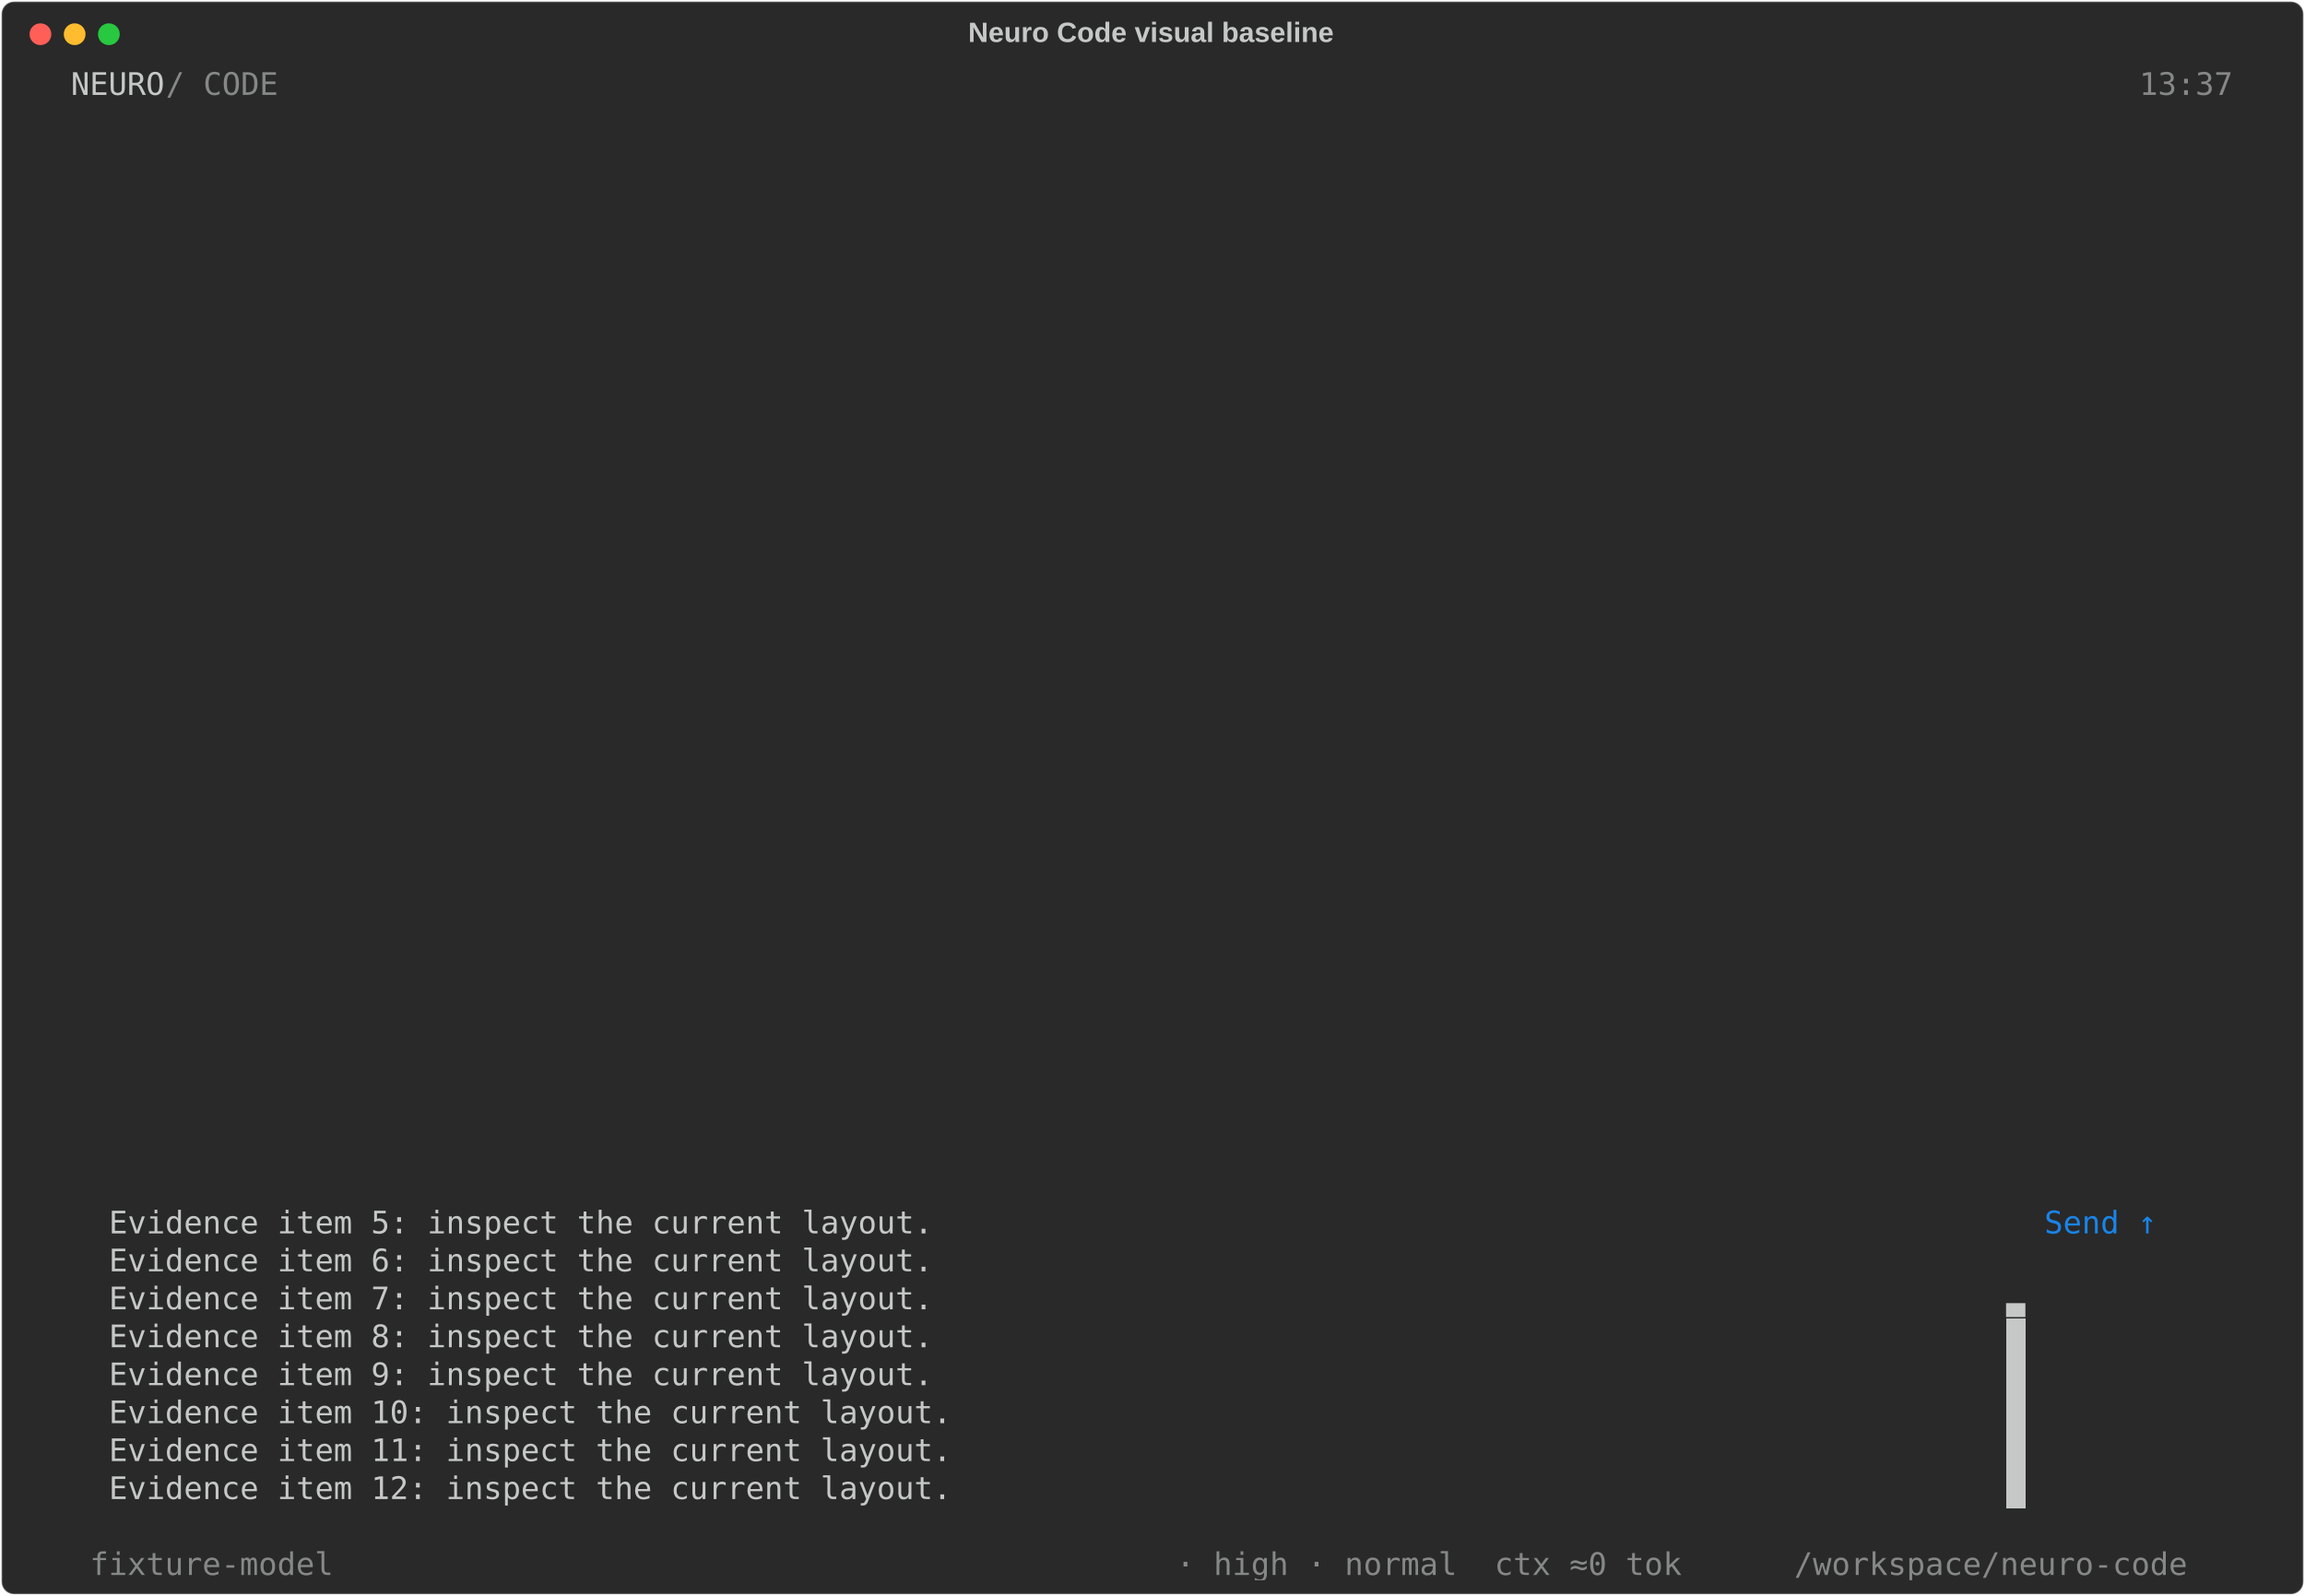
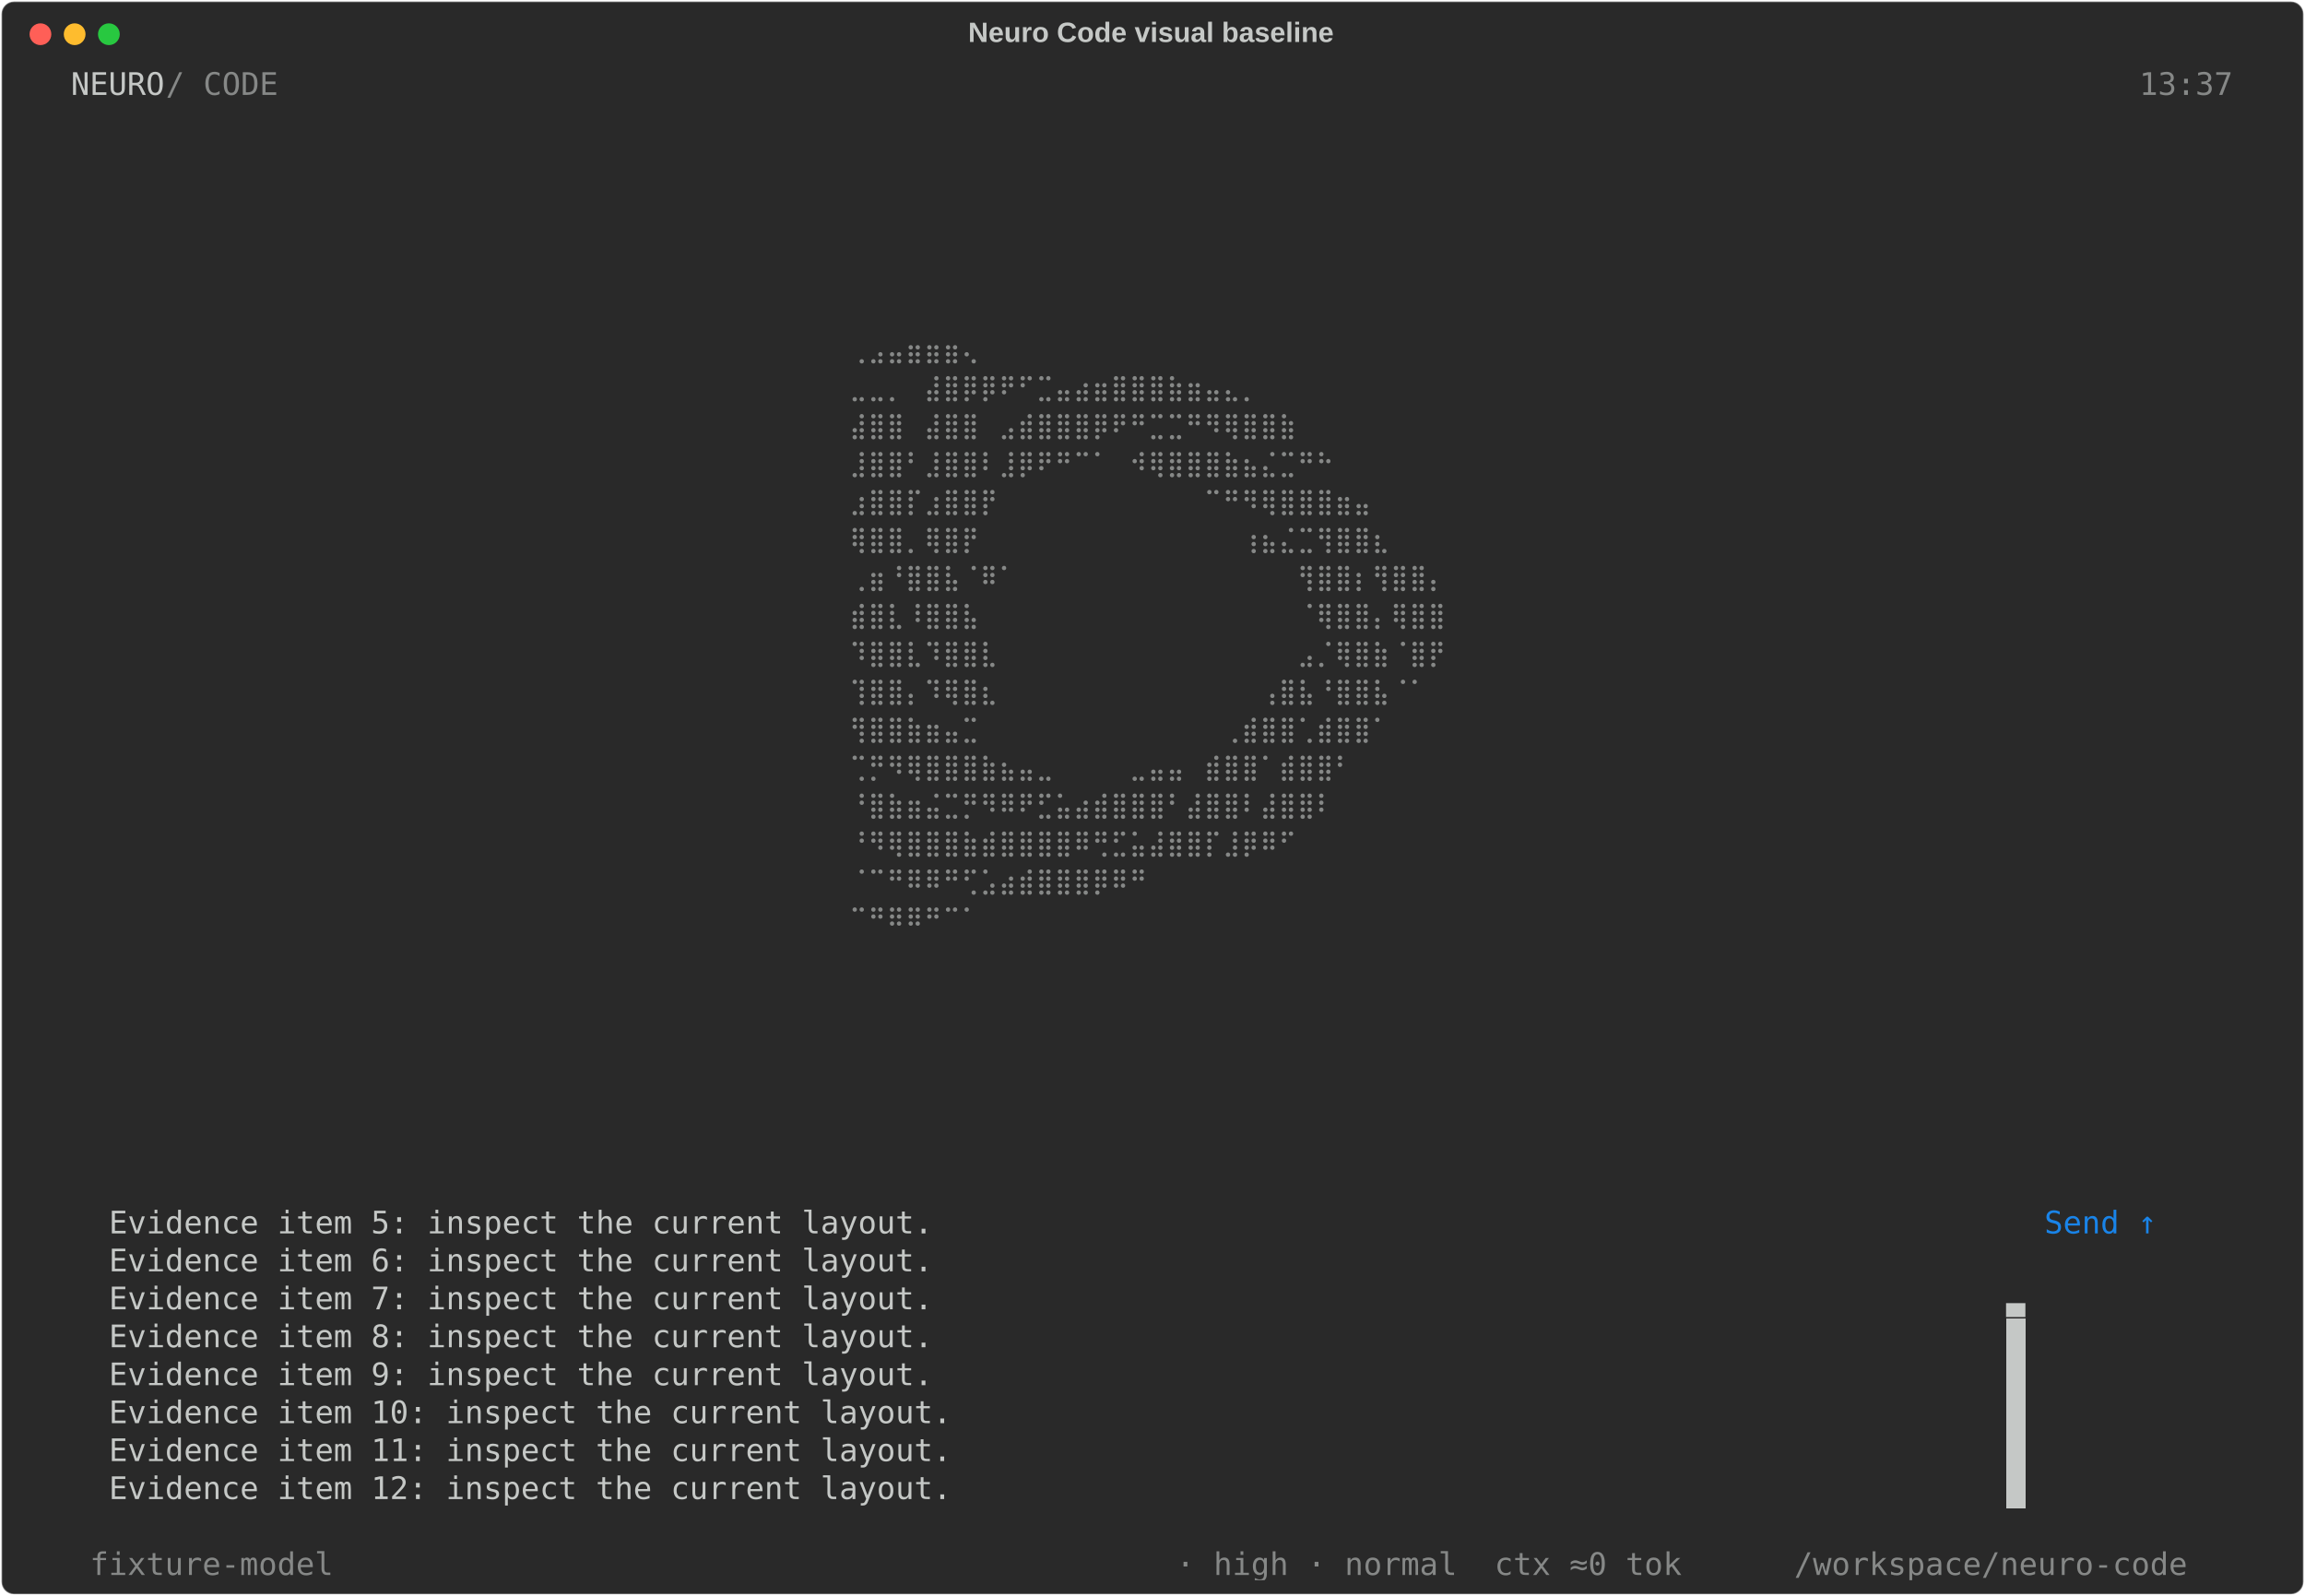
<svg xmlns="http://www.w3.org/2000/svg" class="rich-terminal" viewBox="0 0 1482 1026.0">
  <style>

    @font-face {
        font-family: "Fira Code";
        src: local("FiraCode-Regular"),
                url("https://cdnjs.cloudflare.com/ajax/libs/firacode/6.2.0/woff2/FiraCode-Regular.woff2") format("woff2"),
                url("https://cdnjs.cloudflare.com/ajax/libs/firacode/6.2.0/woff/FiraCode-Regular.woff") format("woff");
        font-style: normal;
        font-weight: 400;
    }
    @font-face {
        font-family: "Fira Code";
        src: local("FiraCode-Bold"),
                url("https://cdnjs.cloudflare.com/ajax/libs/firacode/6.2.0/woff2/FiraCode-Bold.woff2") format("woff2"),
                url("https://cdnjs.cloudflare.com/ajax/libs/firacode/6.2.0/woff/FiraCode-Bold.woff") format("woff");
        font-style: bold;
        font-weight: 700;
    }

-     .terminal-697920206-matrix {
+     .terminal-3207181447-matrix {
        font-family: Fira Code, monospace;
        font-size: 20px;
        line-height: 24.4px;
        font-variant-east-asian: full-width;
    }

-     .terminal-697920206-title {
+     .terminal-3207181447-title {
        font-size: 18px;
        font-weight: bold;
        font-family: arial;
    }

-     .terminal-697920206-r1 { fill: #c5c8c6 }
- .terminal-697920206-r2 { fill: #868887 }
- .terminal-697920206-r3 { fill: #1984e9 }
- .terminal-697920206-r4 { fill: #292929 }
+     .terminal-3207181447-r1 { fill: #c5c8c6 }
+ .terminal-3207181447-r2 { fill: #868887 }
+ .terminal-3207181447-r3 { fill: #1984e9 }
+ .terminal-3207181447-r4 { fill: #292929 }
    </style>
  <defs>
-     <clipPath id="terminal-697920206-clip-terminal">
+     <clipPath id="terminal-3207181447-clip-terminal">
      <rect x="0" y="0" width="1463.0" height="975.0" />
    </clipPath>
-     <clipPath id="terminal-697920206-line-0">
+     <clipPath id="terminal-3207181447-line-0">
      <rect x="0" y="1.5" width="1464" height="24.65" />
    </clipPath>
-     <clipPath id="terminal-697920206-line-1">
+     <clipPath id="terminal-3207181447-line-1">
      <rect x="0" y="25.9" width="1464" height="24.65" />
    </clipPath>
-     <clipPath id="terminal-697920206-line-2">
+     <clipPath id="terminal-3207181447-line-2">
      <rect x="0" y="50.3" width="1464" height="24.65" />
    </clipPath>
-     <clipPath id="terminal-697920206-line-3">
+     <clipPath id="terminal-3207181447-line-3">
      <rect x="0" y="74.7" width="1464" height="24.65" />
    </clipPath>
-     <clipPath id="terminal-697920206-line-4">
+     <clipPath id="terminal-3207181447-line-4">
      <rect x="0" y="99.1" width="1464" height="24.65" />
    </clipPath>
-     <clipPath id="terminal-697920206-line-5">
+     <clipPath id="terminal-3207181447-line-5">
      <rect x="0" y="123.5" width="1464" height="24.65" />
    </clipPath>
-     <clipPath id="terminal-697920206-line-6">
+     <clipPath id="terminal-3207181447-line-6">
      <rect x="0" y="147.9" width="1464" height="24.65" />
    </clipPath>
-     <clipPath id="terminal-697920206-line-7">
+     <clipPath id="terminal-3207181447-line-7">
      <rect x="0" y="172.3" width="1464" height="24.65" />
    </clipPath>
-     <clipPath id="terminal-697920206-line-8">
+     <clipPath id="terminal-3207181447-line-8">
      <rect x="0" y="196.7" width="1464" height="24.65" />
    </clipPath>
-     <clipPath id="terminal-697920206-line-9">
+     <clipPath id="terminal-3207181447-line-9">
      <rect x="0" y="221.1" width="1464" height="24.65" />
    </clipPath>
-     <clipPath id="terminal-697920206-line-10">
+     <clipPath id="terminal-3207181447-line-10">
      <rect x="0" y="245.5" width="1464" height="24.65" />
    </clipPath>
-     <clipPath id="terminal-697920206-line-11">
+     <clipPath id="terminal-3207181447-line-11">
      <rect x="0" y="269.9" width="1464" height="24.65" />
    </clipPath>
-     <clipPath id="terminal-697920206-line-12">
+     <clipPath id="terminal-3207181447-line-12">
      <rect x="0" y="294.3" width="1464" height="24.65" />
    </clipPath>
-     <clipPath id="terminal-697920206-line-13">
+     <clipPath id="terminal-3207181447-line-13">
      <rect x="0" y="318.7" width="1464" height="24.65" />
    </clipPath>
-     <clipPath id="terminal-697920206-line-14">
+     <clipPath id="terminal-3207181447-line-14">
      <rect x="0" y="343.1" width="1464" height="24.65" />
    </clipPath>
-     <clipPath id="terminal-697920206-line-15">
+     <clipPath id="terminal-3207181447-line-15">
      <rect x="0" y="367.5" width="1464" height="24.65" />
    </clipPath>
-     <clipPath id="terminal-697920206-line-16">
+     <clipPath id="terminal-3207181447-line-16">
      <rect x="0" y="391.9" width="1464" height="24.65" />
    </clipPath>
-     <clipPath id="terminal-697920206-line-17">
+     <clipPath id="terminal-3207181447-line-17">
      <rect x="0" y="416.3" width="1464" height="24.65" />
    </clipPath>
-     <clipPath id="terminal-697920206-line-18">
+     <clipPath id="terminal-3207181447-line-18">
      <rect x="0" y="440.7" width="1464" height="24.65" />
    </clipPath>
-     <clipPath id="terminal-697920206-line-19">
+     <clipPath id="terminal-3207181447-line-19">
      <rect x="0" y="465.1" width="1464" height="24.65" />
    </clipPath>
-     <clipPath id="terminal-697920206-line-20">
+     <clipPath id="terminal-3207181447-line-20">
      <rect x="0" y="489.5" width="1464" height="24.65" />
    </clipPath>
-     <clipPath id="terminal-697920206-line-21">
+     <clipPath id="terminal-3207181447-line-21">
      <rect x="0" y="513.9" width="1464" height="24.65" />
    </clipPath>
-     <clipPath id="terminal-697920206-line-22">
+     <clipPath id="terminal-3207181447-line-22">
      <rect x="0" y="538.3" width="1464" height="24.65" />
    </clipPath>
-     <clipPath id="terminal-697920206-line-23">
+     <clipPath id="terminal-3207181447-line-23">
      <rect x="0" y="562.7" width="1464" height="24.65" />
    </clipPath>
-     <clipPath id="terminal-697920206-line-24">
+     <clipPath id="terminal-3207181447-line-24">
      <rect x="0" y="587.1" width="1464" height="24.65" />
    </clipPath>
-     <clipPath id="terminal-697920206-line-25">
+     <clipPath id="terminal-3207181447-line-25">
      <rect x="0" y="611.5" width="1464" height="24.65" />
    </clipPath>
-     <clipPath id="terminal-697920206-line-26">
+     <clipPath id="terminal-3207181447-line-26">
      <rect x="0" y="635.9" width="1464" height="24.65" />
    </clipPath>
-     <clipPath id="terminal-697920206-line-27">
+     <clipPath id="terminal-3207181447-line-27">
      <rect x="0" y="660.3" width="1464" height="24.65" />
    </clipPath>
-     <clipPath id="terminal-697920206-line-28">
+     <clipPath id="terminal-3207181447-line-28">
      <rect x="0" y="684.7" width="1464" height="24.65" />
    </clipPath>
-     <clipPath id="terminal-697920206-line-29">
+     <clipPath id="terminal-3207181447-line-29">
      <rect x="0" y="709.1" width="1464" height="24.65" />
    </clipPath>
-     <clipPath id="terminal-697920206-line-30">
+     <clipPath id="terminal-3207181447-line-30">
      <rect x="0" y="733.5" width="1464" height="24.65" />
    </clipPath>
-     <clipPath id="terminal-697920206-line-31">
+     <clipPath id="terminal-3207181447-line-31">
      <rect x="0" y="757.9" width="1464" height="24.65" />
    </clipPath>
-     <clipPath id="terminal-697920206-line-32">
+     <clipPath id="terminal-3207181447-line-32">
      <rect x="0" y="782.3" width="1464" height="24.65" />
    </clipPath>
-     <clipPath id="terminal-697920206-line-33">
+     <clipPath id="terminal-3207181447-line-33">
      <rect x="0" y="806.7" width="1464" height="24.65" />
    </clipPath>
-     <clipPath id="terminal-697920206-line-34">
+     <clipPath id="terminal-3207181447-line-34">
      <rect x="0" y="831.1" width="1464" height="24.65" />
    </clipPath>
-     <clipPath id="terminal-697920206-line-35">
+     <clipPath id="terminal-3207181447-line-35">
      <rect x="0" y="855.5" width="1464" height="24.65" />
    </clipPath>
-     <clipPath id="terminal-697920206-line-36">
+     <clipPath id="terminal-3207181447-line-36">
      <rect x="0" y="879.9" width="1464" height="24.65" />
    </clipPath>
-     <clipPath id="terminal-697920206-line-37">
+     <clipPath id="terminal-3207181447-line-37">
      <rect x="0" y="904.3" width="1464" height="24.65" />
    </clipPath>
-     <clipPath id="terminal-697920206-line-38">
+     <clipPath id="terminal-3207181447-line-38">
      <rect x="0" y="928.7" width="1464" height="24.65" />
    </clipPath>
  </defs>
  <rect fill="#292929" stroke="rgba(255,255,255,0.35)" stroke-width="1" x="1" y="1" width="1480" height="1024" rx="8" />
-   <text class="terminal-697920206-title" fill="#c5c8c6" text-anchor="middle" x="740" y="27">Neuro Code visual baseline</text>
+   <text class="terminal-3207181447-title" fill="#c5c8c6" text-anchor="middle" x="740" y="27">Neuro Code visual baseline</text>
  <g transform="translate(26,22)">
    <circle cx="0" cy="0" r="7" fill="#ff5f57" />
    <circle cx="22" cy="0" r="7" fill="#febc2e" />
    <circle cx="44" cy="0" r="7" fill="#28c840" />
  </g>
-   <g transform="translate(9, 41)" clip-path="url(#terminal-697920206-clip-terminal)">
+   <g transform="translate(9, 41)" clip-path="url(#terminal-3207181447-clip-terminal)">
    <rect fill="#c5c8c6" x="1281" y="806.7" width="12.2" height="24.65" shape-rendering="crispEdges" />
    <rect fill="#c5c8c6" x="1281" y="831.1" width="12.2" height="24.65" shape-rendering="crispEdges" />
    <rect fill="#c5c8c6" x="1281" y="855.5" width="12.2" height="24.65" shape-rendering="crispEdges" />
    <rect fill="#c5c8c6" x="1281" y="879.9" width="12.2" height="24.65" shape-rendering="crispEdges" />
    <rect fill="#c5c8c6" x="1281" y="904.3" width="12.2" height="24.65" shape-rendering="crispEdges" />
-     <g class="terminal-697920206-matrix">
-       <text class="terminal-697920206-r1" x="36.6" y="20" textLength="61" clip-path="url(#terminal-697920206-line-0)">NEURO</text>
-       <text class="terminal-697920206-r2" x="97.6" y="20" textLength="85.4" clip-path="url(#terminal-697920206-line-0)"> / CODE</text>
-       <text class="terminal-697920206-r2" x="1366.4" y="20" textLength="61" clip-path="url(#terminal-697920206-line-0)">13:37</text>
-       <text class="terminal-697920206-r1" x="1464" y="20" textLength="12.2" clip-path="url(#terminal-697920206-line-0)">
- </text>
-       <text class="terminal-697920206-r1" x="1464" y="44.4" textLength="12.2" clip-path="url(#terminal-697920206-line-1)">
- </text>
-       <text class="terminal-697920206-r1" x="1464" y="68.8" textLength="12.2" clip-path="url(#terminal-697920206-line-2)">
- </text>
-       <text class="terminal-697920206-r1" x="1464" y="93.2" textLength="12.2" clip-path="url(#terminal-697920206-line-3)">
- </text>
-       <text class="terminal-697920206-r1" x="1464" y="117.6" textLength="12.2" clip-path="url(#terminal-697920206-line-4)">
- </text>
-       <text class="terminal-697920206-r1" x="1464" y="142" textLength="12.2" clip-path="url(#terminal-697920206-line-5)">
- </text>
-       <text class="terminal-697920206-r1" x="1464" y="166.4" textLength="12.2" clip-path="url(#terminal-697920206-line-6)">
- </text>
-       <text class="terminal-697920206-r1" x="1464" y="190.8" textLength="12.2" clip-path="url(#terminal-697920206-line-7)">
- </text>
-       <text class="terminal-697920206-r1" x="1464" y="215.2" textLength="12.2" clip-path="url(#terminal-697920206-line-8)">
- </text>
-       <text class="terminal-697920206-r1" x="1464" y="239.6" textLength="12.2" clip-path="url(#terminal-697920206-line-9)">
- </text>
-       <text class="terminal-697920206-r1" x="1464" y="264" textLength="12.2" clip-path="url(#terminal-697920206-line-10)">
- </text>
-       <text class="terminal-697920206-r1" x="1464" y="288.4" textLength="12.2" clip-path="url(#terminal-697920206-line-11)">
- </text>
-       <text class="terminal-697920206-r1" x="1464" y="312.8" textLength="12.2" clip-path="url(#terminal-697920206-line-12)">
- </text>
-       <text class="terminal-697920206-r1" x="1464" y="337.2" textLength="12.2" clip-path="url(#terminal-697920206-line-13)">
- </text>
-       <text class="terminal-697920206-r1" x="1464" y="361.6" textLength="12.2" clip-path="url(#terminal-697920206-line-14)">
- </text>
-       <text class="terminal-697920206-r1" x="1464" y="386" textLength="12.2" clip-path="url(#terminal-697920206-line-15)">
- </text>
-       <text class="terminal-697920206-r1" x="1464" y="410.4" textLength="12.2" clip-path="url(#terminal-697920206-line-16)">
- </text>
-       <text class="terminal-697920206-r1" x="1464" y="434.8" textLength="12.2" clip-path="url(#terminal-697920206-line-17)">
- </text>
-       <text class="terminal-697920206-r1" x="1464" y="459.2" textLength="12.2" clip-path="url(#terminal-697920206-line-18)">
- </text>
-       <text class="terminal-697920206-r1" x="1464" y="483.6" textLength="12.2" clip-path="url(#terminal-697920206-line-19)">
- </text>
-       <text class="terminal-697920206-r1" x="1464" y="508" textLength="12.2" clip-path="url(#terminal-697920206-line-20)">
- </text>
-       <text class="terminal-697920206-r1" x="1464" y="532.4" textLength="12.2" clip-path="url(#terminal-697920206-line-21)">
- </text>
-       <text class="terminal-697920206-r1" x="1464" y="556.8" textLength="12.2" clip-path="url(#terminal-697920206-line-22)">
- </text>
-       <text class="terminal-697920206-r1" x="1464" y="581.2" textLength="12.2" clip-path="url(#terminal-697920206-line-23)">
- </text>
-       <text class="terminal-697920206-r1" x="1464" y="605.6" textLength="12.2" clip-path="url(#terminal-697920206-line-24)">
- </text>
-       <text class="terminal-697920206-r1" x="1464" y="630" textLength="12.2" clip-path="url(#terminal-697920206-line-25)">
- </text>
-       <text class="terminal-697920206-r1" x="1464" y="654.4" textLength="12.2" clip-path="url(#terminal-697920206-line-26)">
- </text>
-       <text class="terminal-697920206-r1" x="1464" y="678.8" textLength="12.2" clip-path="url(#terminal-697920206-line-27)">
- </text>
-       <text class="terminal-697920206-r1" x="1464" y="703.2" textLength="12.2" clip-path="url(#terminal-697920206-line-28)">
- </text>
-       <text class="terminal-697920206-r1" x="1464" y="727.6" textLength="12.2" clip-path="url(#terminal-697920206-line-29)">
- </text>
-       <text class="terminal-697920206-r1" x="61" y="752" textLength="1220" clip-path="url(#terminal-697920206-line-30)">Evidence item 5: inspect the current layout.                                                        </text>
-       <text class="terminal-697920206-r3" x="1305.4" y="752" textLength="97.6" clip-path="url(#terminal-697920206-line-30)"> Send ↑ </text>
-       <text class="terminal-697920206-r1" x="1464" y="752" textLength="12.2" clip-path="url(#terminal-697920206-line-30)">
- </text>
-       <text class="terminal-697920206-r1" x="61" y="776.4" textLength="1220" clip-path="url(#terminal-697920206-line-31)">Evidence item 6: inspect the current layout.                                                        </text>
-       <text class="terminal-697920206-r1" x="1464" y="776.4" textLength="12.2" clip-path="url(#terminal-697920206-line-31)">
- </text>
-       <text class="terminal-697920206-r1" x="61" y="800.8" textLength="1220" clip-path="url(#terminal-697920206-line-32)">Evidence item 7: inspect the current layout.                                                        </text>
-       <text class="terminal-697920206-r1" x="1281" y="800.8" textLength="12.2" clip-path="url(#terminal-697920206-line-32)">▃</text>
-       <text class="terminal-697920206-r1" x="1464" y="800.8" textLength="12.2" clip-path="url(#terminal-697920206-line-32)">
- </text>
-       <text class="terminal-697920206-r1" x="61" y="825.2" textLength="1220" clip-path="url(#terminal-697920206-line-33)">Evidence item 8: inspect the current layout.                                                        </text>
-       <text class="terminal-697920206-r1" x="1464" y="825.2" textLength="12.2" clip-path="url(#terminal-697920206-line-33)">
- </text>
-       <text class="terminal-697920206-r1" x="61" y="849.6" textLength="1220" clip-path="url(#terminal-697920206-line-34)">Evidence item 9: inspect the current layout.                                                        </text>
-       <text class="terminal-697920206-r1" x="1464" y="849.6" textLength="12.2" clip-path="url(#terminal-697920206-line-34)">
- </text>
-       <text class="terminal-697920206-r1" x="61" y="874" textLength="1220" clip-path="url(#terminal-697920206-line-35)">Evidence item 10: inspect the current layout.                                                       </text>
-       <text class="terminal-697920206-r1" x="1464" y="874" textLength="12.2" clip-path="url(#terminal-697920206-line-35)">
- </text>
-       <text class="terminal-697920206-r1" x="61" y="898.4" textLength="1220" clip-path="url(#terminal-697920206-line-36)">Evidence item 11: inspect the current layout.                                                       </text>
-       <text class="terminal-697920206-r1" x="1464" y="898.4" textLength="12.2" clip-path="url(#terminal-697920206-line-36)">
- </text>
-       <text class="terminal-697920206-r1" x="61" y="922.8" textLength="1220" clip-path="url(#terminal-697920206-line-37)">Evidence item 12: inspect the current layout.                                                       </text>
-       <text class="terminal-697920206-r1" x="1464" y="922.8" textLength="12.2" clip-path="url(#terminal-697920206-line-37)">
- </text>
-       <text class="terminal-697920206-r1" x="1464" y="947.2" textLength="12.2" clip-path="url(#terminal-697920206-line-38)">
- </text>
-       <text class="terminal-697920206-r2" x="48.8" y="971.6" textLength="1366.4" clip-path="url(#terminal-697920206-line-39)">fixture-model                                             · high · normal  ctx ≈0 tok      /workspace/neuro-code</text>
+     <g class="terminal-3207181447-matrix">
+       <text class="terminal-3207181447-r1" x="36.6" y="20" textLength="61" clip-path="url(#terminal-3207181447-line-0)">NEURO</text>
+       <text class="terminal-3207181447-r2" x="97.6" y="20" textLength="85.4" clip-path="url(#terminal-3207181447-line-0)"> / CODE</text>
+       <text class="terminal-3207181447-r2" x="1366.4" y="20" textLength="61" clip-path="url(#terminal-3207181447-line-0)">13:37</text>
+       <text class="terminal-3207181447-r1" x="1464" y="20" textLength="12.2" clip-path="url(#terminal-3207181447-line-0)">
+ </text>
+       <text class="terminal-3207181447-r1" x="1464" y="44.4" textLength="12.2" clip-path="url(#terminal-3207181447-line-1)">
+ </text>
+       <text class="terminal-3207181447-r1" x="1464" y="68.8" textLength="12.2" clip-path="url(#terminal-3207181447-line-2)">
+ </text>
+       <text class="terminal-3207181447-r1" x="1464" y="93.2" textLength="12.2" clip-path="url(#terminal-3207181447-line-3)">
+ </text>
+       <text class="terminal-3207181447-r1" x="1464" y="117.6" textLength="12.2" clip-path="url(#terminal-3207181447-line-4)">
+ </text>
+       <text class="terminal-3207181447-r1" x="1464" y="142" textLength="12.2" clip-path="url(#terminal-3207181447-line-5)">
+ </text>
+       <text class="terminal-3207181447-r1" x="1464" y="166.4" textLength="12.2" clip-path="url(#terminal-3207181447-line-6)">
+ </text>
+       <text class="terminal-3207181447-r2" x="536.8" y="190.8" textLength="390.4" clip-path="url(#terminal-3207181447-line-7)">          ⢀⣠⣤⣶⣶⣶⢄               </text>
+       <text class="terminal-3207181447-r1" x="1464" y="190.8" textLength="12.2" clip-path="url(#terminal-3207181447-line-7)">
+ </text>
+       <text class="terminal-3207181447-r2" x="536.8" y="215.2" textLength="390.4" clip-path="url(#terminal-3207181447-line-8)">     ⣀⣀⡀ ⣼⣿⡿⡿⠟⠋⣉⣤⣴⣶⣿⣿⣿⣷⣶⣤⣄⡀     </text>
+       <text class="terminal-3207181447-r1" x="1464" y="215.2" textLength="12.2" clip-path="url(#terminal-3207181447-line-8)">
+ </text>
+       <text class="terminal-3207181447-r2" x="536.8" y="239.6" textLength="390.4" clip-path="url(#terminal-3207181447-line-9)">    ⣼⣿⣿ ⣼⣿⣿ ⣠⣾⣿⣿⣿⡿⠟⠛⣉⣉⠛⠻⢿⣿⣿⣷    </text>
+       <text class="terminal-3207181447-r1" x="1464" y="239.6" textLength="12.2" clip-path="url(#terminal-3207181447-line-9)">
+ </text>
+       <text class="terminal-3207181447-r2" x="536.8" y="264" textLength="390.4" clip-path="url(#terminal-3207181447-line-10)">   ⣸⣿⣿⠃⣸⣿⣿⠇⣸⡿⠟⠛⠉⠁ ⠺⢿⣿⣿⣿⣷⣦⣌⣉⠛⠓   </text>
+       <text class="terminal-3207181447-r1" x="1464" y="264" textLength="12.2" clip-path="url(#terminal-3207181447-line-10)">
+ </text>
+       <text class="terminal-3207181447-r2" x="536.8" y="288.4" textLength="390.4" clip-path="url(#terminal-3207181447-line-11)">  ⣰⣿⣿⡏⣰⣿⣿⡟           ⠉⠛⠻⢿⣿⣿⣿⣶⣤  </text>
+       <text class="terminal-3207181447-r1" x="1464" y="288.4" textLength="12.2" clip-path="url(#terminal-3207181447-line-11)">
+ </text>
+       <text class="terminal-3207181447-r2" x="536.8" y="312.8" textLength="390.4" clip-path="url(#terminal-3207181447-line-12)">  ⢿⣿⣿⡀⢿⣿⡟              ⢰⣦⣌⣉⢻⣿⣿⣆ </text>
+       <text class="terminal-3207181447-r1" x="1464" y="312.8" textLength="12.2" clip-path="url(#terminal-3207181447-line-12)">
+ </text>
+       <text class="terminal-3207181447-r2" x="536.8" y="337.2" textLength="390.4" clip-path="url(#terminal-3207181447-line-13)">⢀⣶⠘⣿⣿⣧⠈⠿⠁               ⢻⣿⣿⡆⢻⣿⣿⡄</text>
+       <text class="terminal-3207181447-r1" x="1464" y="337.2" textLength="12.2" clip-path="url(#terminal-3207181447-line-13)">
+ </text>
+       <text class="terminal-3207181447-r2" x="536.8" y="361.6" textLength="390.4" clip-path="url(#terminal-3207181447-line-14)">⣾⣿⣇⠸⣿⣿⣧                 ⠈⢿⣿⣿⡄⢿⣿⣿</text>
+       <text class="terminal-3207181447-r1" x="1464" y="361.6" textLength="12.2" clip-path="url(#terminal-3207181447-line-14)">
+ </text>
+       <text class="terminal-3207181447-r2" x="536.8" y="386" textLength="390.4" clip-path="url(#terminal-3207181447-line-15)">⠹⣿⣿⣇⠹⣿⣿⣇                ⣠⡈⢿⣿⣷⠈⣿⡟</text>
+       <text class="terminal-3207181447-r1" x="1464" y="386" textLength="12.2" clip-path="url(#terminal-3207181447-line-15)">
+ </text>
+       <text class="terminal-3207181447-r2" x="536.8" y="410.4" textLength="390.4" clip-path="url(#terminal-3207181447-line-16)"> ⢹⣿⣿⡄⠹⢿⣿⣆              ⢠⣿⣧⠘⣿⣿⣧⠈⠁</text>
+       <text class="terminal-3207181447-r1" x="1464" y="410.4" textLength="12.2" clip-path="url(#terminal-3207181447-line-16)">
+ </text>
+       <text class="terminal-3207181447-r2" x="536.8" y="434.8" textLength="390.4" clip-path="url(#terminal-3207181447-line-17)">  ⢻⣿⣿⣷⣶⣤⣉             ⢀⣾⣿⣿⢁⣾⣿⣿⠁ </text>
+       <text class="terminal-3207181447-r1" x="1464" y="434.8" textLength="12.2" clip-path="url(#terminal-3207181447-line-17)">
+ </text>
+       <text class="terminal-3207181447-r2" x="536.8" y="459.2" textLength="390.4" clip-path="url(#terminal-3207181447-line-18)">   ⢉⡛⠻⢿⣿⣿⣿⣷⣦⣤⣀    ⣀⣤⣤ ⣾⣿⣿⠁⣾⣿⣿⠃  </text>
+       <text class="terminal-3207181447-r1" x="1464" y="459.2" textLength="12.2" clip-path="url(#terminal-3207181447-line-18)">
+ </text>
+       <text class="terminal-3207181447-r2" x="536.8" y="483.6" textLength="390.4" clip-path="url(#terminal-3207181447-line-19)">   ⠘⣿⣷⣶⣬⣉⡛⠻⠿⠟⣋⣥⣴⣾⣿⣿⣿⠃⣼⣿⣿⠇⣼⣿⣿⠇   </text>
+       <text class="terminal-3207181447-r1" x="1464" y="483.6" textLength="12.2" clip-path="url(#terminal-3207181447-line-19)">
+ </text>
+       <text class="terminal-3207181447-r2" x="536.8" y="508" textLength="390.4" clip-path="url(#terminal-3207181447-line-20)">    ⠘⠻⢿⣿⣿⣿⣷⣾⣿⣿⣿⣿⠿⢛⣋⣥⣼⣿⣿⡏⣸⡿⠿⠋    </text>
+       <text class="terminal-3207181447-r1" x="1464" y="508" textLength="12.2" clip-path="url(#terminal-3207181447-line-20)">
+ </text>
+       <text class="terminal-3207181447-r2" x="536.8" y="532.4" textLength="390.4" clip-path="url(#terminal-3207181447-line-21)">       ⠈⠉⠛⠿⠿⠛⢋⣡⣴⣾⣿⣿⣿⡿⠿⠛         </text>
+       <text class="terminal-3207181447-r1" x="1464" y="532.4" textLength="12.2" clip-path="url(#terminal-3207181447-line-21)">
+ </text>
+       <text class="terminal-3207181447-r2" x="536.8" y="556.8" textLength="390.4" clip-path="url(#terminal-3207181447-line-22)">             ⠉⠛⠿⠿⠛⠉⠁            </text>
+       <text class="terminal-3207181447-r1" x="1464" y="556.8" textLength="12.2" clip-path="url(#terminal-3207181447-line-22)">
+ </text>
+       <text class="terminal-3207181447-r1" x="1464" y="581.2" textLength="12.2" clip-path="url(#terminal-3207181447-line-23)">
+ </text>
+       <text class="terminal-3207181447-r1" x="1464" y="605.6" textLength="12.2" clip-path="url(#terminal-3207181447-line-24)">
+ </text>
+       <text class="terminal-3207181447-r1" x="1464" y="630" textLength="12.2" clip-path="url(#terminal-3207181447-line-25)">
+ </text>
+       <text class="terminal-3207181447-r1" x="1464" y="654.4" textLength="12.2" clip-path="url(#terminal-3207181447-line-26)">
+ </text>
+       <text class="terminal-3207181447-r1" x="1464" y="678.8" textLength="12.2" clip-path="url(#terminal-3207181447-line-27)">
+ </text>
+       <text class="terminal-3207181447-r1" x="1464" y="703.2" textLength="12.2" clip-path="url(#terminal-3207181447-line-28)">
+ </text>
+       <text class="terminal-3207181447-r1" x="1464" y="727.6" textLength="12.2" clip-path="url(#terminal-3207181447-line-29)">
+ </text>
+       <text class="terminal-3207181447-r1" x="61" y="752" textLength="1220" clip-path="url(#terminal-3207181447-line-30)">Evidence item 5: inspect the current layout.                                                        </text>
+       <text class="terminal-3207181447-r3" x="1305.4" y="752" textLength="97.6" clip-path="url(#terminal-3207181447-line-30)"> Send ↑ </text>
+       <text class="terminal-3207181447-r1" x="1464" y="752" textLength="12.2" clip-path="url(#terminal-3207181447-line-30)">
+ </text>
+       <text class="terminal-3207181447-r1" x="61" y="776.4" textLength="1220" clip-path="url(#terminal-3207181447-line-31)">Evidence item 6: inspect the current layout.                                                        </text>
+       <text class="terminal-3207181447-r1" x="1464" y="776.4" textLength="12.2" clip-path="url(#terminal-3207181447-line-31)">
+ </text>
+       <text class="terminal-3207181447-r1" x="61" y="800.8" textLength="1220" clip-path="url(#terminal-3207181447-line-32)">Evidence item 7: inspect the current layout.                                                        </text>
+       <text class="terminal-3207181447-r1" x="1281" y="800.8" textLength="12.2" clip-path="url(#terminal-3207181447-line-32)">▃</text>
+       <text class="terminal-3207181447-r1" x="1464" y="800.8" textLength="12.2" clip-path="url(#terminal-3207181447-line-32)">
+ </text>
+       <text class="terminal-3207181447-r1" x="61" y="825.2" textLength="1220" clip-path="url(#terminal-3207181447-line-33)">Evidence item 8: inspect the current layout.                                                        </text>
+       <text class="terminal-3207181447-r1" x="1464" y="825.2" textLength="12.2" clip-path="url(#terminal-3207181447-line-33)">
+ </text>
+       <text class="terminal-3207181447-r1" x="61" y="849.6" textLength="1220" clip-path="url(#terminal-3207181447-line-34)">Evidence item 9: inspect the current layout.                                                        </text>
+       <text class="terminal-3207181447-r1" x="1464" y="849.6" textLength="12.2" clip-path="url(#terminal-3207181447-line-34)">
+ </text>
+       <text class="terminal-3207181447-r1" x="61" y="874" textLength="1220" clip-path="url(#terminal-3207181447-line-35)">Evidence item 10: inspect the current layout.                                                       </text>
+       <text class="terminal-3207181447-r1" x="1464" y="874" textLength="12.2" clip-path="url(#terminal-3207181447-line-35)">
+ </text>
+       <text class="terminal-3207181447-r1" x="61" y="898.4" textLength="1220" clip-path="url(#terminal-3207181447-line-36)">Evidence item 11: inspect the current layout.                                                       </text>
+       <text class="terminal-3207181447-r1" x="1464" y="898.4" textLength="12.2" clip-path="url(#terminal-3207181447-line-36)">
+ </text>
+       <text class="terminal-3207181447-r1" x="61" y="922.8" textLength="1220" clip-path="url(#terminal-3207181447-line-37)">Evidence item 12: inspect the current layout.                                                       </text>
+       <text class="terminal-3207181447-r1" x="1464" y="922.8" textLength="12.2" clip-path="url(#terminal-3207181447-line-37)">
+ </text>
+       <text class="terminal-3207181447-r1" x="1464" y="947.2" textLength="12.2" clip-path="url(#terminal-3207181447-line-38)">
+ </text>
+       <text class="terminal-3207181447-r2" x="48.8" y="971.6" textLength="1366.4" clip-path="url(#terminal-3207181447-line-39)">fixture-model                                             · high · normal  ctx ≈0 tok      /workspace/neuro-code</text>
    </g>
  </g>
</svg>
